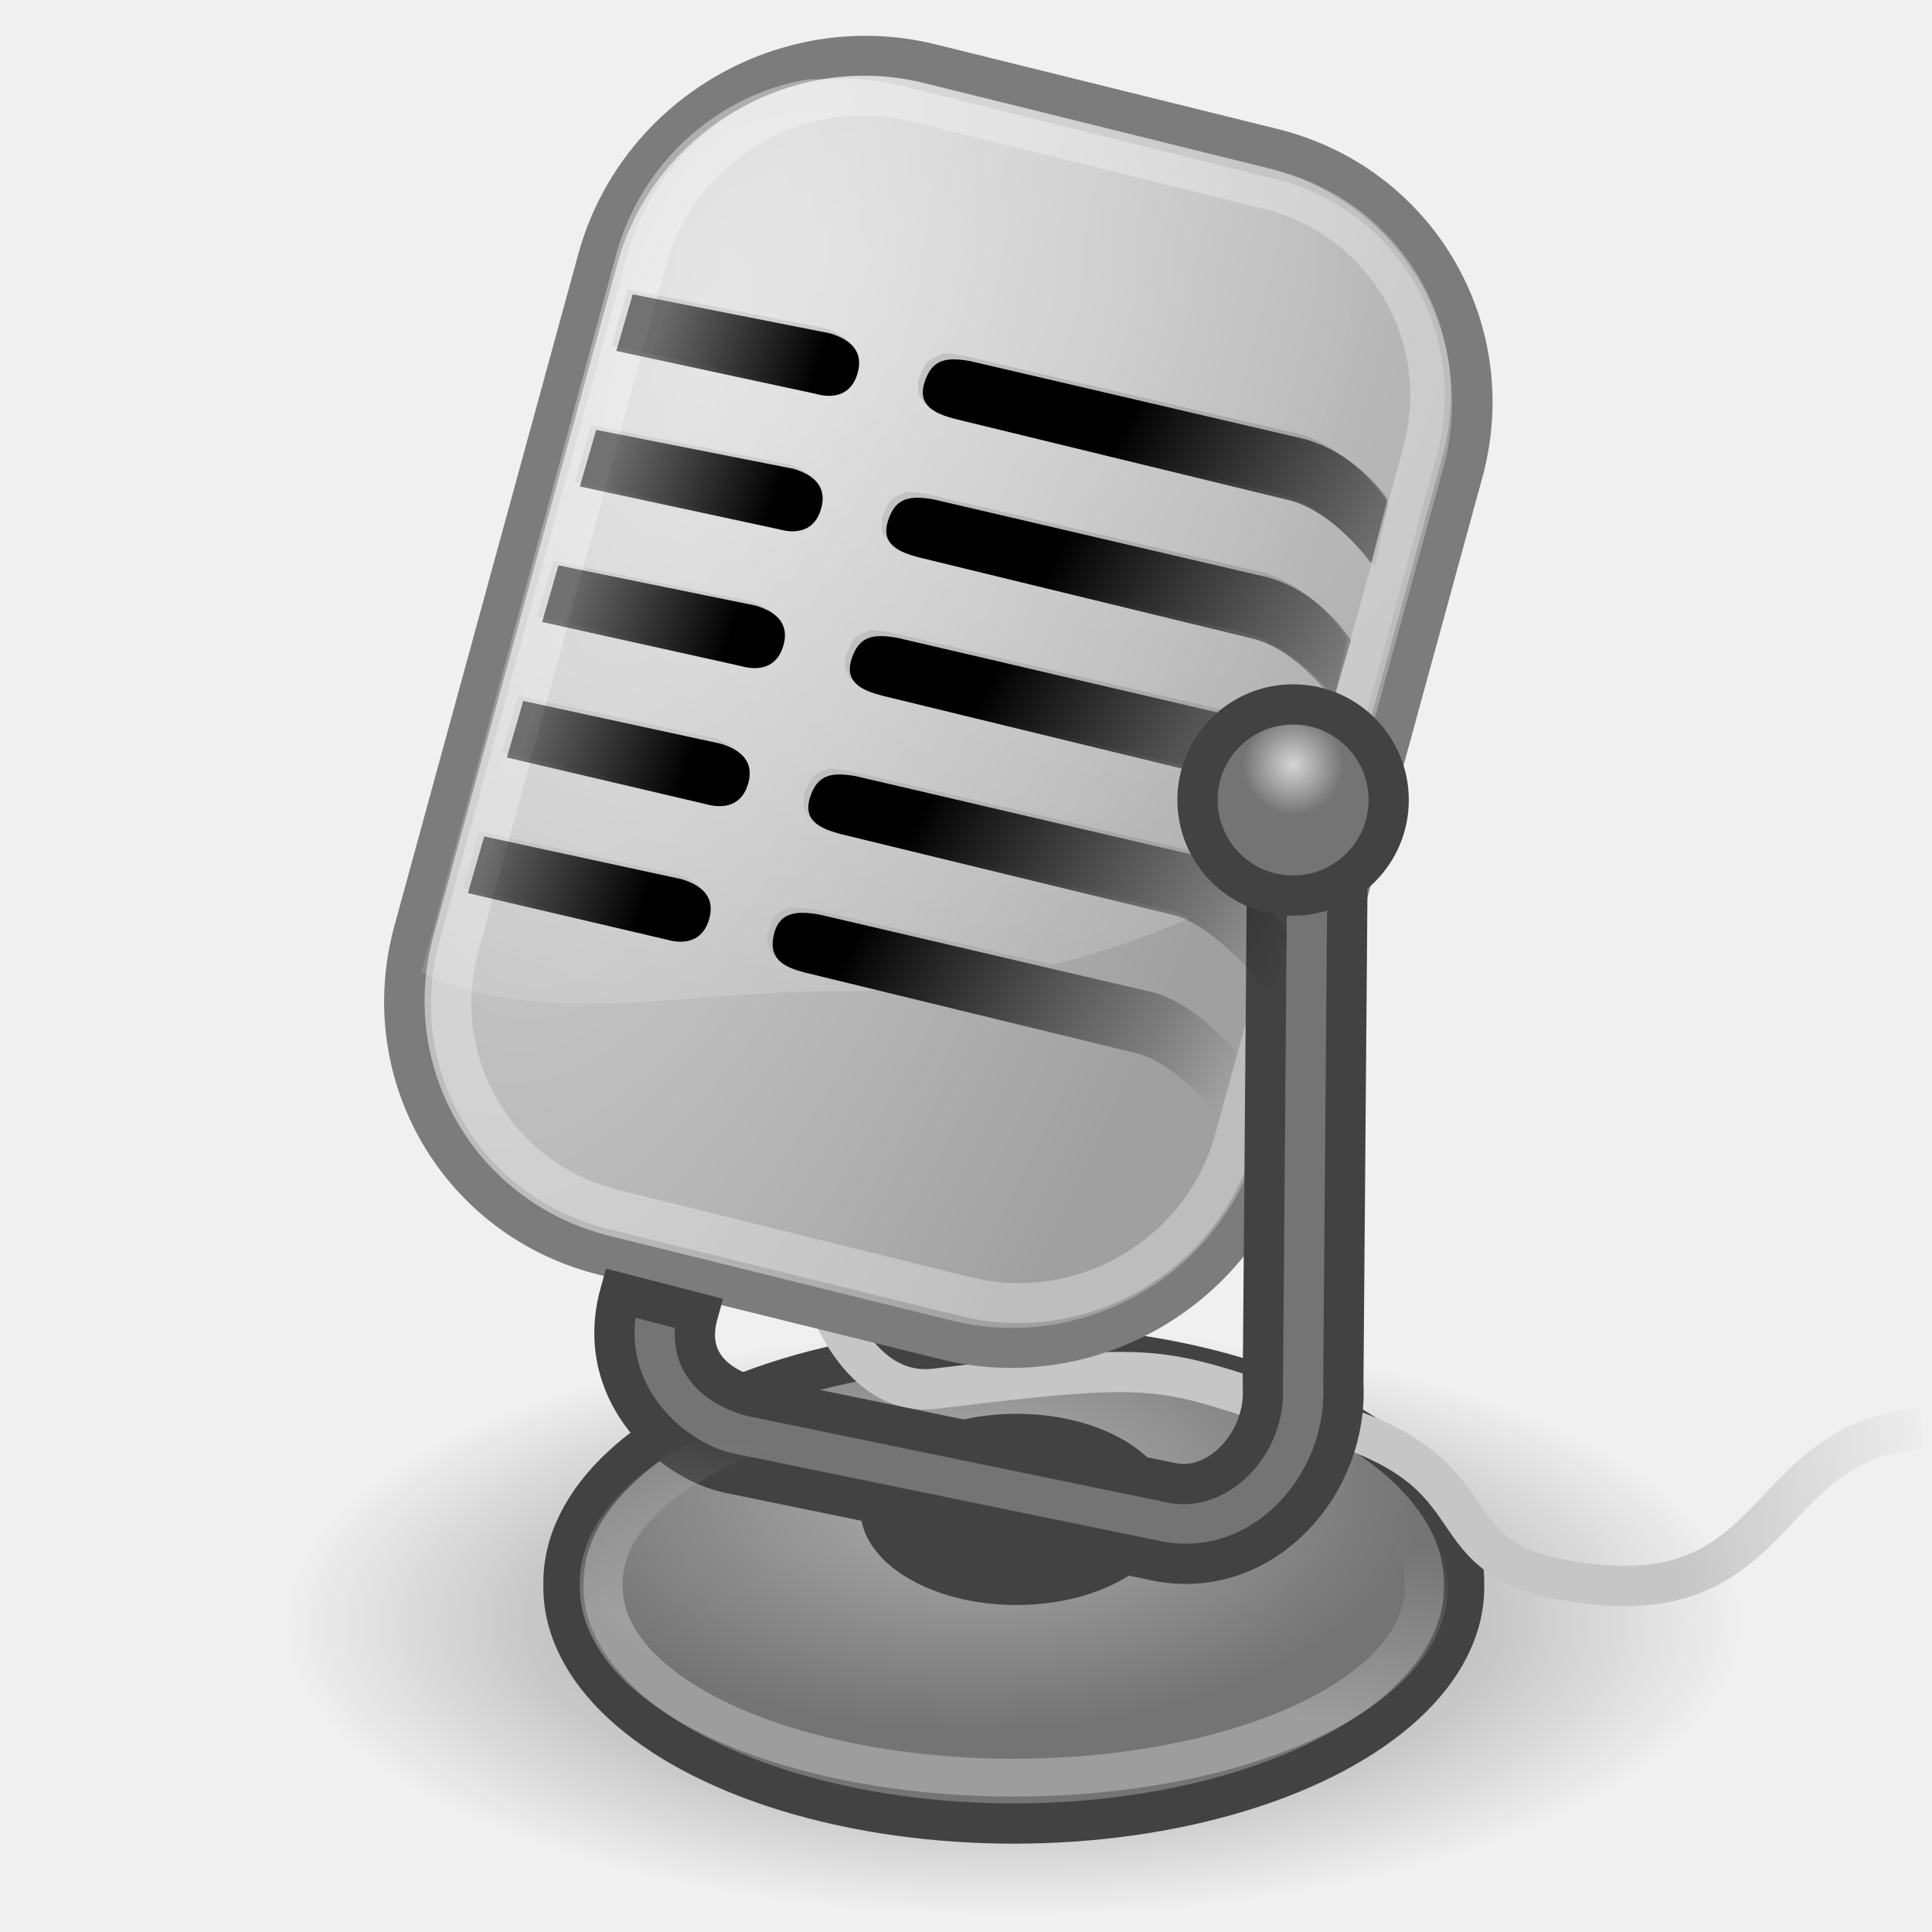
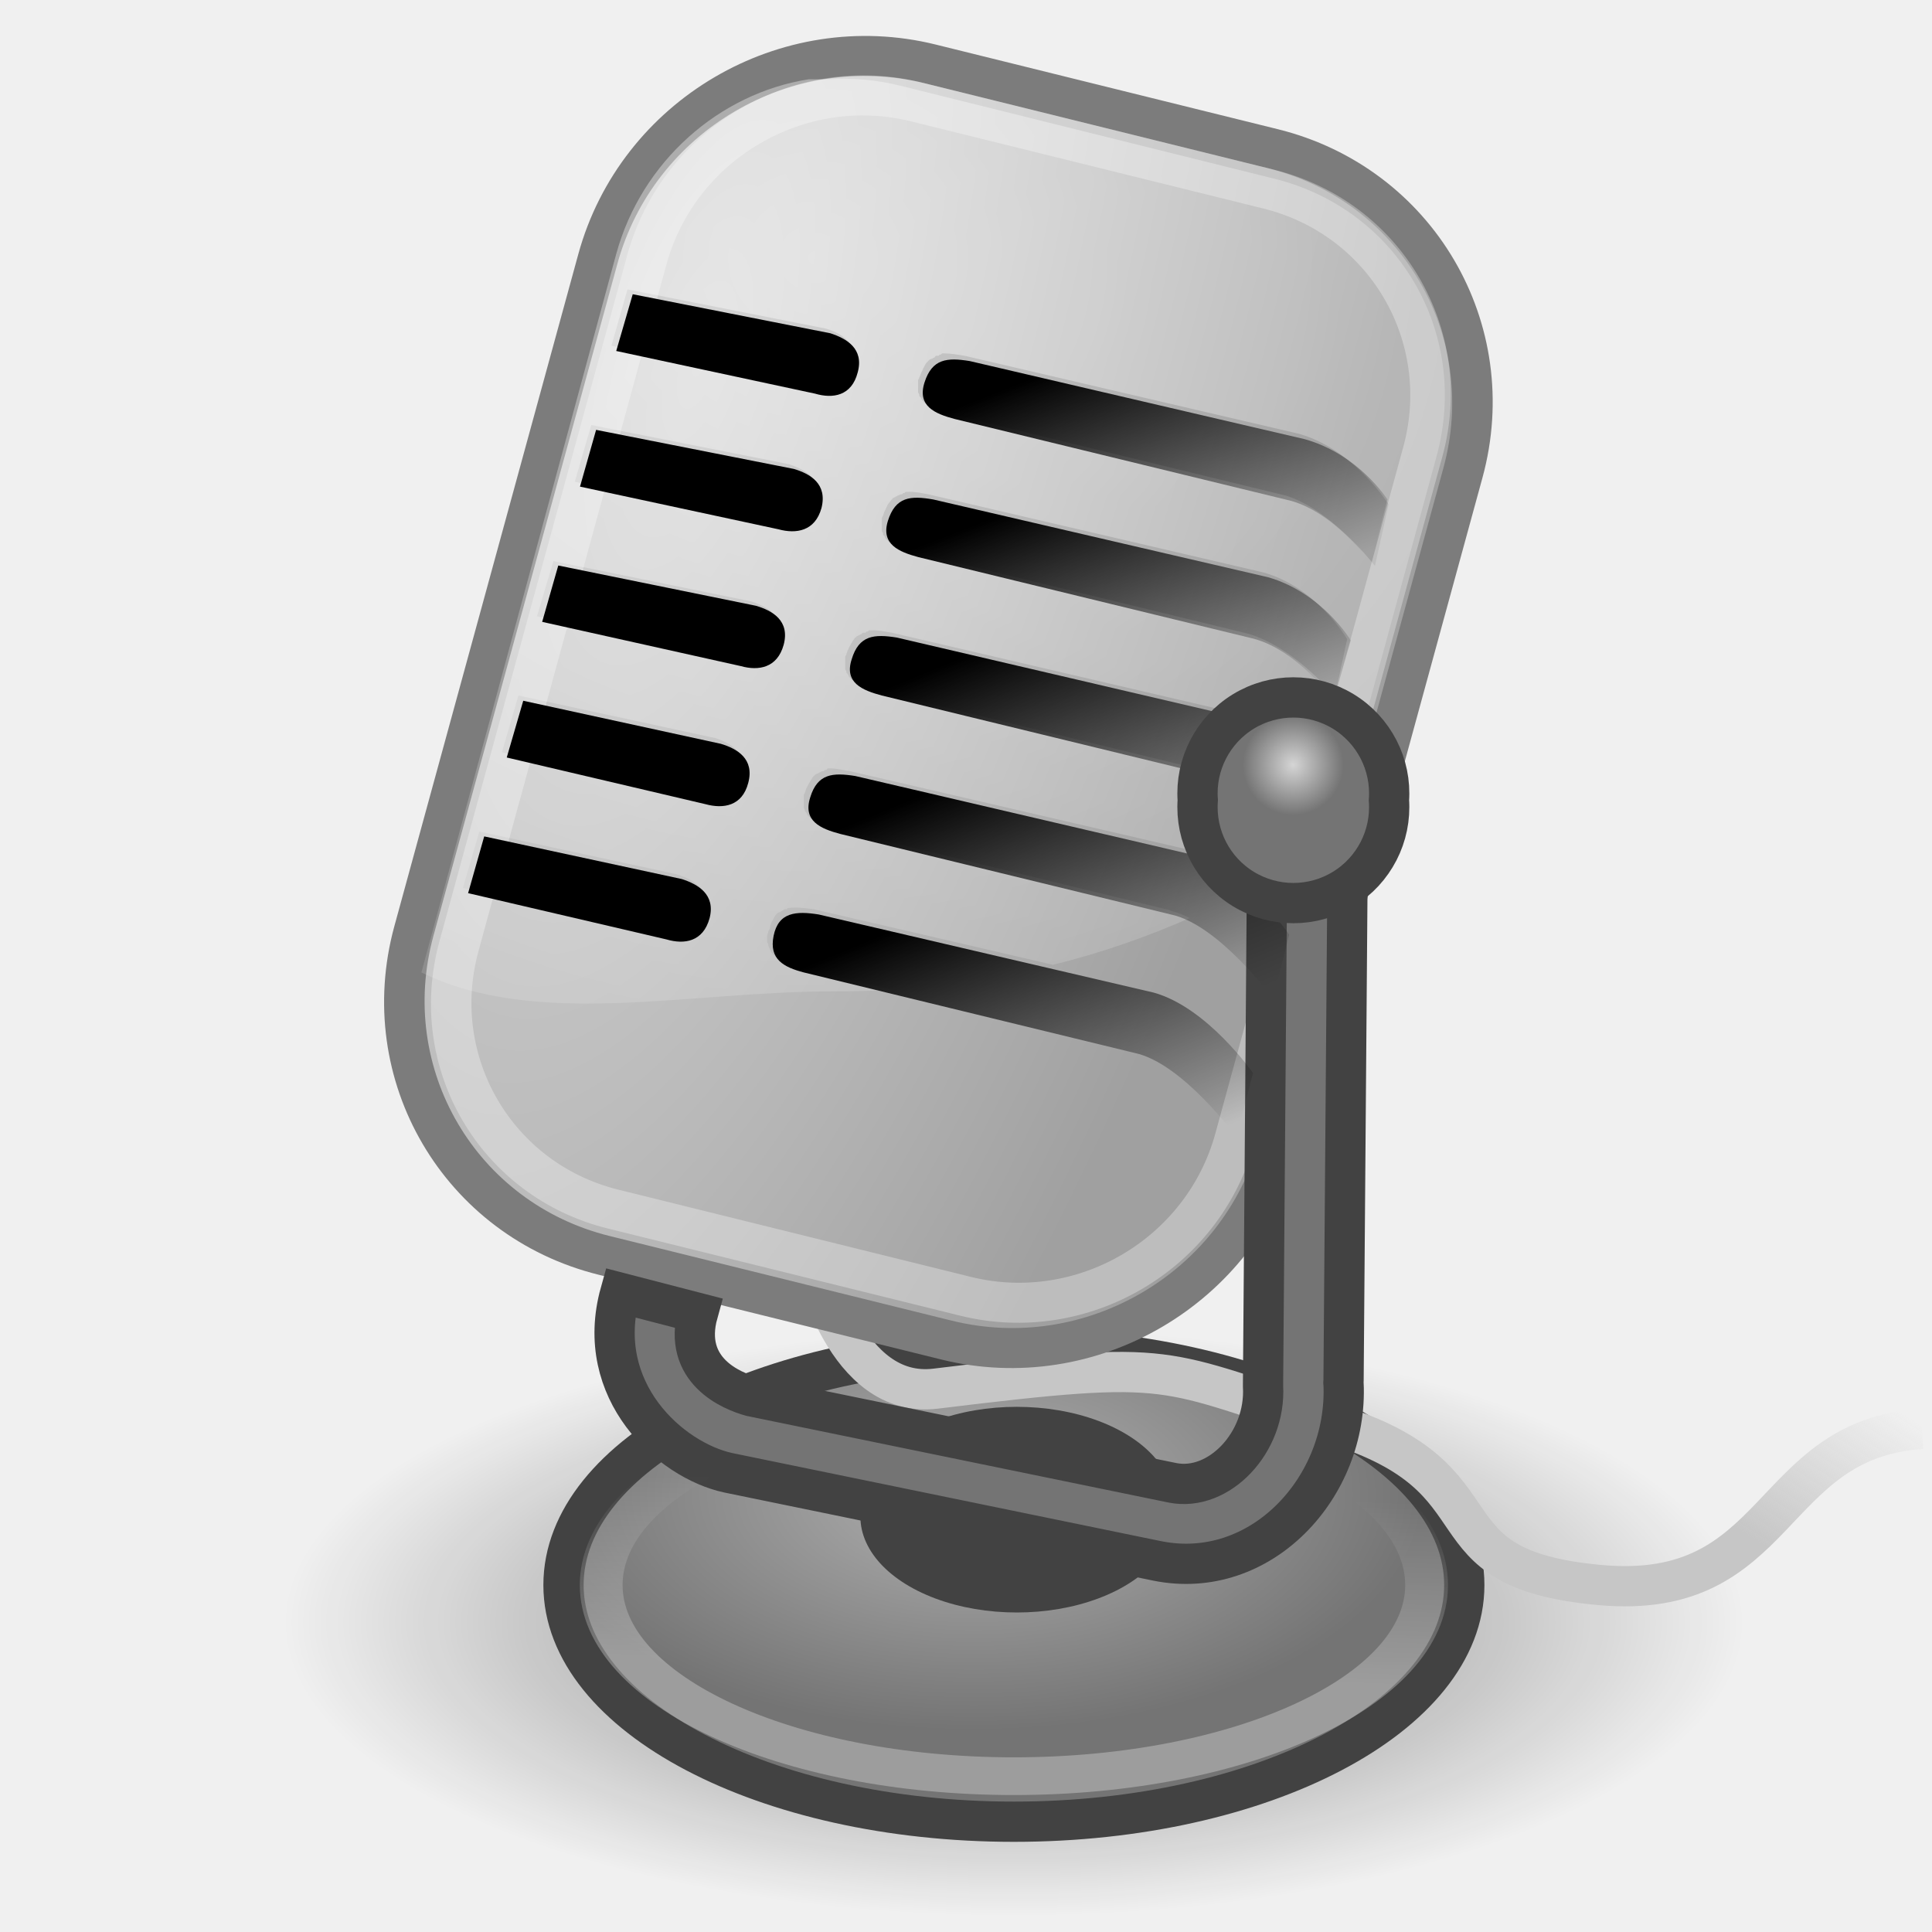
- <svg xmlns="http://www.w3.org/2000/svg" xmlns:xlink="http://www.w3.org/1999/xlink" id="svg11300" viewBox="0 0 48 48">
+ <svg xmlns="http://www.w3.org/2000/svg" xmlns:xlink="http://www.w3.org/1999/xlink" width="48" height="48">
  <defs id="defs3">
    <linearGradient id="linearGradient2371">
-       <stop id="stop2373" style="stop-color:#000000" offset="0" />
-       <stop id="stop2375" style="stop-color:#000000;stop-opacity:.485" offset="1" />
+       <stop id="stop2373" offset="0" stop-color="#000000" />
+       <stop id="stop2375" offset="1" stop-color="#000000" stop-opacity="0.48" />
    </linearGradient>
    <linearGradient id="linearGradient2355">
-       <stop id="stop2357" style="stop-color:#000000" offset="0" />
-       <stop id="stop2359" style="stop-color:#000000;stop-opacity:0" offset="1" />
+       <stop id="stop2357" offset="0" stop-color="#000000" />
+       <stop id="stop2359" offset="1" stop-color="#000000" stop-opacity="0" />
    </linearGradient>
-     <radialGradient id="radialGradient2238" gradientUnits="userSpaceOnUse" cy="42.09" cx="15.438" gradientTransform="matrix(1 0 0 .52514 0 22.022)" r="11.188">
-       <stop id="stop2234" style="stop-color:#b0b0b0" offset="0" />
-       <stop id="stop2236" style="stop-color:#747474" offset="1" />
+     <radialGradient cx="15.44" cy="42.09" gradientTransform="matrix(1 0 0 .52514 0 22.022)" gradientUnits="userSpaceOnUse" id="radialGradient2238" r="11.19">
+       <stop id="stop2234" offset="0" stop-color="#b0b0b0" />
+       <stop id="stop2236" offset="1" stop-color="#747474" />
    </radialGradient>
-     <radialGradient id="radialGradient2248" gradientUnits="userSpaceOnUse" cy="41" cx="25.188" gradientTransform="matrix(1 0 0 .42586 -1.9407e-16 23.54)" r="16.438">
-       <stop id="stop2244" style="stop-color:#000000" offset="0" />
-       <stop id="stop2246" style="stop-color:#000000;stop-opacity:0" offset="1" />
+     <radialGradient cx="25.19" cy="41" gradientTransform="matrix(1 0 0 .42586 -1.9407e-16 23.54)" gradientUnits="userSpaceOnUse" id="radialGradient2248" r="16.44">
+       <stop id="stop2244" offset="0" stop-color="#000000" />
+       <stop id="stop2246" offset="1" stop-color="#000000" stop-opacity="0" />
    </radialGradient>
-     <linearGradient id="linearGradient2258" y2="35.69" gradientUnits="userSpaceOnUse" x2="48.25" y1="36.69" x1="41.25">
-       <stop id="stop2254" style="stop-color:#c6c6c6" offset="0" />
-       <stop id="stop2256" style="stop-color:#c6c6c6;stop-opacity:0" offset="1" />
+     <linearGradient id="linearGradient2258" x1="0.76" x2="1.02" y1="0.66" y2="0.54">
+       <stop id="stop2254" offset="0" stop-color="#c6c6c6" />
+       <stop id="stop2256" offset="1" stop-color="#c6c6c6" stop-opacity="0" />
    </linearGradient>
-     <radialGradient id="radialGradient2343" gradientUnits="userSpaceOnUse" cy="5.712" cx="20.275" gradientTransform="matrix(2.5308 -5.6871e-16 5.1595e-16 2.296 -31.036 -6.6999)" r="12.494">
-       <stop id="stop2339" style="stop-color:#ffffff" offset="0" />
-       <stop id="stop2341" style="stop-color:#ffffff;stop-opacity:0" offset="1" />
+     <radialGradient cx="20.27" cy="5.71" gradientTransform="matrix(2.5308 -5.6871e-16 5.1595e-16 2.296 -31.036 -6.6999)" gradientUnits="userSpaceOnUse" id="radialGradient2343" r="12.49">
+       <stop id="stop2339" offset="0" stop-color="#ffffff" />
+       <stop id="stop2341" offset="1" stop-color="#ffffff" stop-opacity="0" />
    </radialGradient>
-     <radialGradient id="radialGradient2351" gradientUnits="userSpaceOnUse" cy="6.644" cx="19.557" gradientTransform="matrix(1.4919 -.084451 -.058744 3.9867 -9.6468 -20.276)" r="10.989">
-       <stop id="stop2347" style="stop-color:#d5d5d5" offset="0" />
-       <stop id="stop2349" style="stop-color:#a0a0a0" offset="1" />
+     <radialGradient cx="19.56" cy="6.64" gradientTransform="matrix(1.4919 -.084451 -.058744 3.9867 -9.6468 -20.276)" gradientUnits="userSpaceOnUse" id="radialGradient2351" r="10.99">
+       <stop id="stop2347" offset="0" stop-color="#d5d5d5" />
+       <stop id="stop2349" offset="1" stop-color="#a0a0a0" />
    </radialGradient>
-     <linearGradient id="linearGradient2361" y2="20.438" xlink:href="#linearGradient2355" gradientUnits="userSpaceOnUse" x2="33.969" y1="15.804" x1="25.16" />
-     <linearGradient id="linearGradient2377" y2="14.047" xlink:href="#linearGradient2371" gradientUnits="userSpaceOnUse" x2="14.406" y1="15.323" x1="18.329" />
-     <linearGradient id="linearGradient2405" y2="43.42" gradientUnits="userSpaceOnUse" x2="17.402" y1="49.111" x1="16.438">
-       <stop id="stop2401" style="stop-color:#ffffff" offset="0" />
-       <stop id="stop2403" style="stop-color:#ffffff;stop-opacity:0" offset="1" />
+     <linearGradient id="linearGradient2361" x1="0.34" x2="1.08" xlink:href="#linearGradient2355" y1="0" y2="0.83" />
+     <linearGradient id="linearGradient2377" x1="1.11" x2="0.46" xlink:href="#linearGradient2371" y1="-2.09" y2="-2.57" />
+     <linearGradient id="linearGradient2405" x1="0.5" x2="0.54" y1="0.73" y2="0.25">
+       <stop id="stop2401" offset="0" stop-color="#ffffff" />
+       <stop id="stop2403" offset="1" stop-color="#ffffff" stop-opacity="0" />
    </linearGradient>
-     <radialGradient id="radialGradient2413" gradientUnits="userSpaceOnUse" cy="20.538" cx="33.5" gradientTransform="matrix(.43533 1.1408e-15 -1.1408e-15 .43533 18.917 12.493)" r="2.27">
-       <stop id="stop2409" style="stop-color:#d5d5d5" offset="0" />
-       <stop id="stop2411" style="stop-color:#747474" offset="1" />
+     <radialGradient cx="33.5" cy="20.54" gradientTransform="matrix(.43533 1.1408e-15 -1.1408e-15 .43533 18.917 12.493)" gradientUnits="userSpaceOnUse" id="radialGradient2413" r="2.27">
+       <stop id="stop2409" offset="0" stop-color="#d5d5d5" />
+       <stop id="stop2411" offset="1" stop-color="#747474" />
    </radialGradient>
  </defs>
-   <g id="layer1">
-     <path id="path2240" style="opacity:.494;fill-rule:evenodd;color:#000000;fill:url(#radialGradient2248)" d="m41.625 41a16.438 7 0 1 1 -32.875 0 16.438 7 0 1 1 32.875 0z" transform="matrix(1.1065 0 0 1.0446 -2.6816 -2.5179)" />
-     <path id="path2222" style="fill-rule:evenodd;color:#000000;stroke:#424242;fill:url(#radialGradient2238)" d="m27.625 46.375a11.188 5.875 0 1 1 -22.375 0 11.188 5.875 0 1 1 22.375 0z" transform="translate(8.75 -7)" />
-     <path id="path2260" style="fill-rule:evenodd;color:#000000;fill:#424242" d="m35.375 22.125a1.875 1.875 0 1 1 -3.75 0 1.875 1.875 0 1 1 3.75 0z" transform="matrix(2.0667 0 0 1.2667 -43.983 9.475)" />
-     <path id="path2250" style="color:#000000;stroke:url(#linearGradient2258);fill:none" d="m20.25 31.375s0.736 3.402 3 3.125c6.125-0.75 5.471-0.49 9.875 0.875 4.437 1.375 2.094 3.594 6.625 4s4.125-3.625 8-3.875" />
-     <rect id="rect1343" style="fill-rule:evenodd;color:#000000;stroke:#7c7c7c;stroke-width:1;fill:url(#radialGradient2351)" transform="matrix(.97073 .24016 -.26401 .96452 0 0)" rx="6.694" ry="6.694" height="30.692" width="22.137" y="-4.014" x="16.029" />
-     <rect id="rect2353" ry="5.42" style="opacity:.307;color:#000000;stroke:#ffffff;stroke-width:1;fill:none" rx="5.42" transform="matrix(.97073 .24016 -.26401 .96452 0 0)" height="28.524" width="19.862" y="-3.006" x="17.21" />
-     <path id="rect2302" style="opacity:.443;fill-rule:evenodd;color:#000000;fill:url(#radialGradient2343)" d="m20.094 1.969c-2.221 0.352-4.151 2.039-4.782 4.344l-4.843 17.844c2.857 1.404 6.637 0.469 10.219 0.469 0.49 0 0.988-0.002 1.468-0.031-0.935-0.228-2.312-0.563-2.312-0.563-0.22-0.059-0.421-0.135-0.563-0.25-0.004-0.004-0.026-0.027-0.031-0.031-0.013-0.013-0.047-0.046-0.062-0.062l-0.032-0.032-0.031-0.062c-0.01-0.025-0.025-0.072-0.031-0.094v-0.031c-0.006-0.011-0.026-0.052-0.032-0.063 0.001-0.006 0.001-0.027 0-0.031 0.001-0.018 0-0.051 0-0.063v-0.031c0-0.003 0.001-0.028 0-0.031 0.009-0.036 0.025-0.093 0.032-0.125 0.005-0.01 0.025-0.051 0.031-0.063v-0.031c0.008-0.024 0.022-0.071 0.031-0.093 0.008-0.017 0.026-0.053 0.032-0.063 0.024-0.045 0.063-0.118 0.093-0.156l0.031-0.031c0.012-0.006 0.053-0.027 0.063-0.032 0.029-0.017 0.089-0.047 0.125-0.062 0.011 0 0.052-0.001 0.062 0v-0.032h0.032c0.175-0.032 0.396-0.006 0.625 0.032l5.937 1.375c1.191-0.291 2.327-0.69 3.406-1.157-0.152-0.086-0.317-0.14-0.468-0.187-0.038-0.011-0.088-0.023-0.125-0.031l-8.219-2c-0.22-0.06-0.444-0.135-0.594-0.25-0.005-0.004-0.026-0.027-0.031-0.032-0.005-0.004-0.027-0.026-0.031-0.031-0.004-0.004-0.028-0.026-0.032-0.031-0.005-0.011-0.026-0.052-0.031-0.062-0.005-0.006-0.025-0.026-0.031-0.032v-0.031c-0.006-0.011-0.026-0.051-0.031-0.063v-0.031-0.062c-0.001-0.022-0.002-0.071 0-0.094v-0.031c-0.001-0.013-0.001-0.052 0-0.063v-0.031c0.005-0.011 0.026-0.052 0.031-0.062 0.009-0.028 0.022-0.069 0.031-0.094 0.006-0.011 0.026-0.052 0.031-0.063 0.018-0.036 0.045-0.093 0.063-0.125 0.014-0.021 0.045-0.07 0.063-0.094l0.031-0.031 0.031-0.031c0.011-0.006 0.052-0.026 0.062-0.031 0.016-0.009 0.05-0.025 0.063-0.031 0.009-0.004 0.046-0.024 0.063-0.032h0.031c0.004-0.004 0.024-0.025 0.031-0.031h0.031c0.007-0.007 0.03-0.029 0.031-0.031h0.032 0.031c0.144-0.006 0.322 0.033 0.5 0.062l8.313 1.938c0.619 0.173 1.187 0.609 1.624 1.031 0.514-0.273 0.992-0.595 1.469-0.906-0.145-0.195-1.33-1.7-2.406-2.031-0.037-0.011-0.088-0.024-0.125-0.032l-8.219-2c-0.22-0.059-0.444-0.135-0.593-0.25-0.006-0.004-0.027-0.027-0.032-0.031l-0.031-0.031c-0.004-0.005-0.027-0.027-0.031-0.032-0.006-0.01-0.027-0.051-0.032-0.062-0.005-0.006-0.025-0.026-0.031-0.031 0.001-0.003 0-0.029 0-0.031-0.005-0.011-0.025-0.052-0.031-0.063v-0.031-0.063c-0.001-0.021-0.002-0.07 0-0.093v-0.032c-0.001-0.013-0.001-0.051 0-0.062v-0.032c0.006-0.011 0.026-0.052 0.031-0.062 0.009-0.028 0.022-0.068 0.031-0.094 0.006-0.01 0.026-0.052 0.032-0.062 0.017-0.037 0.044-0.094 0.062-0.125 0.015-0.021 0.045-0.071 0.063-0.094 0.004-0.005 0.026-0.027 0.031-0.031 0.006-0.007 0.027-0.027 0.031-0.032 0.012-0.005 0.052-0.026 0.063-0.031l0.062-0.031c0.006-0.006 0.026-0.026 0.032-0.031 0.01 0 0.051-0.001 0.062 0l0.031-0.031c0.003 0 0.028-0.001 0.031 0l0.032-0.032h0.031 0.031c0.144-0.006 0.322 0.033 0.5 0.063l8.313 1.937c1.343 0.375 2.469 2 2.469 2l-0.407 1.563c0.184-0.12 0.384-0.219 0.563-0.344l2.594-9.531c0.841-3.074-0.961-6.147-4.032-6.907l-9.281-2.312c-0.6-0.148-1.193-0.197-1.781-0.156-0.004 0-0.025 0-0.032 0-0.012-0-0.05 0.001-0.062 0-0.006-0-0.025 0-0.031 0-0.003-0-0.025 0-0.031 0-0.031 0.001-0.096-0.001-0.126 0-0.009 0-0.046 0-0.062 0-0.004-0-0.027-0-0.031 0-0.011-0-0.052 0-0.063 0-0.01-0-0.052 0-0.062 0zm-4.5 5.219l4.906 0.969c0.19 0.059 0.391 0.145 0.531 0.281 0.005 0.005 0.027 0.026 0.031 0.031 0.005 0.005 0.028 0.026 0.032 0.031 0.005 0.011 0.026 0.052 0.031 0.062 0.006 0.005 0.026 0.026 0.031 0.031 0.01 0.025 0.024 0.071 0.032 0.094 0.008 0.029 0.024 0.09 0.031 0.125v0.031c-0.001 0.018 0 0.051 0 0.062 0 0.028 0.002 0.095 0 0.125v0.031c-0.006 0.011-0.026 0.052-0.031 0.062-0.008 0.028-0.023 0.069-0.032 0.094 0.001 0.003 0 0.028 0 0.031-0.005 0.011-0.026 0.052-0.031 0.062-0.007 0.015-0.024 0.049-0.031 0.062-0.006 0.005-0.026 0.026-0.032 0.031-0.005 0.011-0.025 0.052-0.031 0.063-0.004 0.005-0.026 0.026-0.031 0.031-0.005 0.005-0.026 0.026-0.031 0.031-0.005 0.005-0.026 0.027-0.031 0.031-0.011 0.005-0.052 0.026-0.063 0.031-0.006 0.006-0.026 0.026-0.031 0.031-0.021 0.009-0.072 0.024-0.094 0.031-0.024 0.009-0.069 0.025-0.094 0.031-0.165 0.035-0.353 0.019-0.531-0.031l-4.937-1.062 0.406-1.406zm7.812 1.594c0.004 0 0.029 0 0.032 0 0.006 0 0.028 0 0.031 0 0.144-0.006 0.322 0.033 0.5 0.063l8.312 1.937c1.344 0.375 2.219 1.75 2.219 1.75l-0.344 1.531c-0.145-0.194-1.143-1.418-2.218-1.75-0.038-0.01-0.088-0.023-0.126-0.031l-8.218-2c-0.22-0.059-0.444-0.135-0.594-0.25-0.005-0.004-0.026-0.027-0.031-0.031-0.005-0.004-0.027-0.027-0.031-0.031-0.005-0.005-0.028-0.027-0.032-0.031-0.005-0.011-0.026-0.052-0.031-0.062-0.006-0.005-0.026-0.026-0.031-0.031v-0.031c-0.006-0.011-0.026-0.051-0.032-0.062 0.001-0.003 0-0.029 0-0.031v-0.063c0-0.021-0.001-0.071 0-0.094 0.001-0.004 0.001-0.027 0-0.031v-0.062c0-0.004 0.001-0.029 0-0.031 0.006-0.011 0.026-0.052 0.032-0.062 0.009-0.028 0.021-0.068 0.031-0.094 0.005-0.011 0.026-0.052 0.031-0.062 0.017-0.036 0.045-0.094 0.063-0.125 0.014-0.021 0.045-0.07 0.062-0.094 0.005-0.005 0.027-0.027 0.031-0.031 0.007-0.006 0.027-0.027 0.032-0.031 0.011-0.005 0.052-0.026 0.062-0.031 0.016-0.008 0.05-0.025 0.063-0.031 0.005-0.006 0.025-0.026 0.031-0.031 0.011 0 0.051-0 0.062 0 0.005-0.004 0.025-0.025 0.032-0.031 0.003 0 0.028-0 0.031 0 0.007-0.007 0.03-0.029 0.031-0.031zm-8.718 1.781l4.906 0.969c0.19 0.059 0.391 0.145 0.531 0.281 0.005 0.005 0.027 0.027 0.031 0.032 0.005 0.005 0.027 0.026 0.032 0.031 0.005 0.011 0.026 0.052 0.031 0.063l0.031 0.031v0.031c0.006 0.011 0.026 0.051 0.031 0.062 0.007 0.023 0.025 0.067 0.031 0.094 0.001 0.004 0 0.027 0 0.032v0.062c0 0.024 0.003 0.069 0 0.094-0.005 0.042-0.019 0.11-0.031 0.156v0.031c-0.012 0.03-0.048 0.097-0.062 0.125-0.007 0.015-0.024 0.049-0.031 0.063-0.006 0.011-0.026 0.051-0.032 0.062-0.005 0.006-0.025 0.026-0.031 0.031-0.035 0.046-0.083 0.093-0.125 0.126-0.006 0.005-0.026 0.025-0.031 0.031-0.016 0.008-0.05 0.025-0.063 0.031-0.009 0.004-0.046 0.023-0.062 0.031h-0.032c-0.01 0.006-0.051 0.026-0.062 0.031-0.165 0.036-0.354 0.02-0.531-0.031l-4.938-1.062 0.407-1.407zm7.812 1.657h0.031 0.031c0.145-0.006 0.323 0.033 0.5 0.062l8.313 1.938c1.344 0.375 2.094 1.656 2.094 1.656l-0.313 1.437c-0.145-0.194-1.049-1.23-2.125-1.562-0.037-0.011-0.088-0.023-0.125-0.031l-8.218-2c-0.22-0.06-0.445-0.135-0.594-0.25-0.005-0.004-0.027-0.027-0.032-0.031-0.004-0.005-0.026-0.027-0.031-0.032-0.004-0.004-0.027-0.026-0.031-0.031-0.005-0.011-0.026-0.052-0.031-0.063-0.006-0.005-0.026-0.025-0.031-0.031 0-0.003-0.001-0.028 0-0.031-0.006-0.011-0.026-0.051-0.032-0.062v-0.032-0.062c0-0.022-0.001-0.071 0-0.094v-0.031c0-0.013-0.001-0.052 0-0.063v-0.031c0.006-0.011 0.026-0.052 0.032-0.063 0.008-0.027 0.021-0.068 0.031-0.093 0.005-0.011 0.025-0.052 0.031-0.063 0.017-0.036 0.044-0.093 0.062-0.125 0.015-0.021 0.045-0.07 0.063-0.093 0.005-0.005 0.027-0.027 0.031-0.032 0.007-0.006 0.027-0.027 0.032-0.031 0.011-0.006 0.052-0.026 0.062-0.031 0.016-0.009 0.05-0.025 0.062-0.032 0.009-0.003 0.046-0.023 0.063-0.031h0.031c0.005-0.004 0.025-0.025 0.032-0.031h0.031c0.007-0.007 0.03-0.029 0.031-0.031zm-8.75 1.719l4.906 1c0.139 0.042 0.285 0.109 0.406 0.187 0.012 0.005 0.052 0.026 0.063 0.031 0.006 0.006 0.026 0.026 0.031 0.032 0.006 0.004 0.026 0.026 0.032 0.031l0.062 0.062 0.031 0.031v0.032c0.006 0.011 0.026 0.052 0.031 0.062l0.032 0.032c0.011 0.031 0.025 0.089 0.031 0.124v0.063c0.001 0.023 0.002 0.069 0 0.094v0.031c-0.008 0.037-0.024 0.095-0.031 0.125v0.031c-0.014 0.032-0.049 0.096-0.063 0.125-0.008 0.017-0.026 0.052-0.031 0.063l-0.031 0.062c-0.005 0.011-0.026 0.052-0.031 0.063-0.026 0.029-0.068 0.07-0.094 0.093l-0.032 0.032-0.031 0.031c-0.016 0.008-0.049 0.025-0.062 0.031-0.009 0.004-0.046 0.023-0.063 0.032-0.003-0.001-0.028 0-0.031 0-0.179 0.053-0.396 0.056-0.594 0l-4.937-1.126 0.406-1.374zm-0.875 3.343l4.906 1.063c0.222 0.068 0.455 0.196 0.594 0.375 0.006 0.005 0.026 0.025 0.031 0.031 0.008 0.016 0.025 0.049 0.032 0.062 0.009 0.025 0.024 0.071 0.031 0.094 0.006 0.011 0.025 0.052 0.031 0.063v0.062 0.031 0.063 0.031 0.032c-0.004 0.011-0.026 0.049-0.031 0.062-0.002 0.004 0.001 0.028 0 0.031v0.031c-0.009 0.033-0.021 0.092-0.031 0.126-0.032 0.079-0.081 0.162-0.126 0.218-0.004 0.006-0.026 0.026-0.031 0.032l-0.031 0.031c-0.005 0.004-0.026 0.027-0.031 0.031l-0.031 0.031c-0.011 0.006-0.052 0.027-0.063 0.031-0.005 0.006-0.026 0.026-0.031 0.032-0.025 0.009-0.073 0.024-0.094 0.031h-0.062c-0.166 0.035-0.354 0.02-0.532-0.031l-4.937-1.156 0.406-1.407zm-0.969 3.375l4.906 1.063c0.191 0.058 0.392 0.145 0.532 0.281 0.004 0.005 0.027 0.026 0.031 0.031s0.027 0.027 0.031 0.031c0.006 0.011 0.027 0.052 0.032 0.063 0.005 0.005 0.025 0.026 0.031 0.031 0.01 0.025 0.023 0.072 0.031 0.094 0.009 0.029 0.025 0.09 0.031 0.125 0.001 0.006 0 0.023 0 0.031v0.063c0.001 0.028 0.002 0.095 0 0.125-0.001 0.003 0.002 0.027 0 0.031-0.004 0.012-0.027 0.051-0.031 0.063-0.007 0.027-0.023 0.068-0.031 0.093-0.008 0.022-0.022 0.07-0.031 0.094-0.008 0.014-0.024 0.049-0.032 0.063l-0.031 0.031c-0.005 0.011-0.026 0.051-0.031 0.062-0.005 0.006-0.027 0.026-0.032 0.031-0.004 0.006-0.026 0.027-0.031 0.032-0.005 0.004-0.026 0.027-0.031 0.031-0.011 0.005-0.052 0.026-0.062 0.031l-0.032 0.032c-0.021 0.008-0.072 0.024-0.094 0.031-0.024 0.008-0.068 0.025-0.093 0.031-0.165 0.035-0.354 0.02-0.531-0.031l-4.938-1.157 0.406-1.406z" />
-     <path id="path2284" style="color:#000000;fill-rule:evenodd;fill:url(#linearGradient2361)" d="m22.281 15.844l8.313 1.937c1.344 0.375 2.468 2 2.468 2l-0.406 1.594s-1.344-1.844-2.531-2.094l-8.219-2c-0.485-0.131-0.935-0.321-0.75-0.906 0.188-0.594 0.563-0.625 1.125-0.531z" />
-     <path id="path1345" style="fill-rule:evenodd;color:#000000;stroke:#424242;fill:#747474" d="m31.5 19l-0.125 15.375v0.031 0.032c0.088 1.403-1.096 2.637-2.25 2.406l-10.469-2.156c-0.468-0.126-1.718-0.626-1.312-2.063l-1.938-0.5c-0.679 2.437 1.25 4.156 2.688 4.469l10.656 2.187c2.575 0.515 4.748-1.834 4.625-4.406-0.001-0.021 0.001-0.041 0-0.063l0.125-15.312h-2z" />
-     <path id="path2286" style="color:#000000;fill-rule:evenodd;fill:url(#linearGradient2361)" d="m21.25 19.281l8.312 1.938c1.344 0.375 2.469 2 2.469 2l-0.406 1.593s-1.344-1.843-2.531-2.093l-8.219-2c-0.485-0.132-0.935-0.321-0.75-0.907 0.187-0.593 0.563-0.624 1.125-0.531z" />
-     <path id="path2280" style="fill-rule:evenodd;color:#000000;fill:url(#linearGradient2361)" d="m24.094 8.969l8.312 1.937c1.344 0.375 2.063 1.5 2.063 1.5l-0.407 1.594s-0.937-1.344-2.124-1.594l-8.219-2c-0.485-0.131-0.935-0.321-0.75-0.906 0.187-0.594 0.562-0.625 1.125-0.531z" />
-     <path id="path2282" style="color:#000000;fill-rule:evenodd;fill:url(#linearGradient2361)" d="m23.188 12.406l8.312 1.938c1.344 0.375 2.062 1.562 2.062 1.562l-0.437 1.5s-0.906-1.312-2.094-1.562l-8.219-2c-0.485-0.132-0.934-0.321-0.75-0.906 0.188-0.594 0.563-0.626 1.126-0.532z" />
-     <path id="path2220" style="fill-rule:evenodd;color:#000000;stroke:#424242;stroke-width:.789;fill:url(#radialGradient2413)" d="m35.375 22.125a1.875 1.875 0 1 1 -3.75 0 1.875 1.875 0 1 1 3.75 0z" transform="matrix(1.2667 0 0 1.2667 -10.308 -8.15)" />
-     <path id="path2288" style="color:#000000;fill-rule:evenodd;fill:url(#linearGradient2361)" d="m20.344 22.719l8.312 1.937c1.344 0.375 2.469 2 2.469 2l-0.406 1.594s-1.344-1.844-2.531-2.094l-8.219-2c-0.485-0.131-0.873-0.321-0.75-0.906 0.124-0.592 0.562-0.625 1.125-0.531z" />
-     <path id="path2292" style="fill-rule:evenodd;color:#000000;fill:url(#linearGradient2377)" d="m16.562 23.344l-4.937-1.156 0.406-1.407 4.907 1.063c0.406 0.125 0.843 0.375 0.687 0.968-0.154 0.587-0.625 0.657-1.063 0.532z" />
-     <path id="path2294" style="color:#000000;fill-rule:evenodd;fill:url(#linearGradient2377)" d="m17.531 19.977l-4.937-1.157 0.406-1.406 4.906 1.063c0.406 0.125 0.844 0.375 0.688 0.968-0.155 0.587-0.625 0.657-1.063 0.532z" />
-     <path id="path2296" style="color:#000000;fill-rule:evenodd;fill:url(#linearGradient2377)" d="m18.406 16.547l-4.937-1.094 0.406-1.406 4.906 1c0.407 0.125 0.844 0.375 0.688 0.969-0.155 0.586-0.625 0.656-1.063 0.531z" />
-     <path id="path2298" style="color:#000000;fill-rule:evenodd;fill:url(#linearGradient2377)" d="m19.344 13.148l-4.938-1.062 0.406-1.406 4.907 0.968c0.406 0.125 0.843 0.375 0.687 0.969-0.154 0.587-0.625 0.656-1.062 0.531z" />
-     <path id="path2300" style="color:#000000;fill-rule:evenodd;fill:url(#linearGradient2377)" d="m20.25 9.781l-4.938-1.062 0.407-1.406 4.906 0.969c0.406 0.125 0.844 0.375 0.687 0.969-0.154 0.587-0.624 0.656-1.062 0.531z" />
-     <path id="path2389" style="opacity:.295;color:#000000;stroke:url(#linearGradient2405);stroke-width:1.162;fill:none" d="m27.625 46.375a11.188 5.875 0 1 1 -22.375 0 11.188 5.875 0 1 1 22.375 0z" transform="matrix(.9163 0 0 .80773 10.126 1.9167)" />
+   <g class="layer">
+     <g id="layer1">
+       <path d="m41.63,41a16.44,7 0 1 1 -32.88,0a16.44,7 0 1 1 32.88,0z" fill="url(#radialGradient2248)" fill-rule="evenodd" id="path2240" opacity="0.49" transform="matrix(1.1065 0 0 1.0446 -2.6816 -2.5179)" />
+       <path d="m27.63,46.38a11.19,5.88 0 1 1 -22.38,0a11.19,5.88 0 1 1 22.38,0z" fill="url(#radialGradient2238)" fill-rule="evenodd" id="path2222" stroke="#424242" transform="translate(8.75 -7)" />
+       <path d="m35.38,22.13a1.88,1.88 0 1 1 -3.75,0a1.88,1.88 0 1 1 3.75,0z" fill="#424242" fill-rule="evenodd" id="path2260" transform="matrix(2.0667 0 0 1.2667 -43.983 9.475)" />
+       <path d="m20.25,31.38s0.74,3.4 3,3.12c6.13,-0.75 5.47,-0.49 9.88,0.88c4.43,1.37 2.09,3.59 6.62,4s4.13,-3.63 8,-3.88" fill="none" id="path2250" stroke="url(#linearGradient2258)" />
+       <rect fill="url(#radialGradient2351)" fill-rule="evenodd" height="30.69" id="rect1343" rx="6.69" ry="6.69" stroke="#7c7c7c" transform="matrix(.97073 .24016 -.26401 .96452 0 0)" width="22.14" x="16.03" y="-4.01" />
+       <rect fill="none" height="28.52" id="rect2353" opacity="0.31" rx="5.42" ry="5.42" stroke="#ffffff" transform="matrix(.97073 .24016 -.26401 .96452 0 0)" width="19.86" x="17.21" y="-3.01" />
+       <path d="m20.09,1.97c-2.22,0.35 -4.15,2.04 -4.78,4.34l-4.84,17.85c2.86,1.4 6.64,0.47 10.22,0.47c0.49,0 0.99,-0.01 1.47,-0.04c-0.94,-0.22 -2.32,-0.56 -2.32,-0.56c-0.22,-0.06 -0.42,-0.13 -0.56,-0.25c0,0 -0.02,-0.03 -0.03,-0.03c-0.01,-0.01 -0.05,-0.05 -0.06,-0.06l-0.03,-0.03l-0.03,-0.07c-0.01,-0.02 -0.03,-0.07 -0.04,-0.09l0,-0.03c0,-0.01 -0.02,-0.05 -0.03,-0.06c0,-0.01 0,-0.03 0,-0.03c0,-0.02 0,-0.06 0,-0.07l0,-0.03c0,0 0,-0.03 0,-0.03c0.01,-0.04 0.03,-0.09 0.03,-0.12c0.01,-0.01 0.03,-0.06 0.04,-0.07l0,-0.03c0,-0.02 0.02,-0.07 0.03,-0.09c0,-0.02 0.02,-0.05 0.03,-0.06c0.02,-0.05 0.06,-0.12 0.09,-0.16l0.03,-0.03c0.01,-0.01 0.06,-0.03 0.07,-0.03c0.02,-0.02 0.08,-0.05 0.12,-0.07c0.01,0 0.05,0 0.06,0l0,-0.03l0.03,0c0.18,-0.03 0.4,0 0.63,0.03l5.94,1.38c1.19,-0.29 2.32,-0.69 3.4,-1.16c-0.15,-0.08 -0.31,-0.14 -0.47,-0.18c-0.03,-0.02 -0.08,-0.03 -0.12,-0.04l-8.22,-2c-0.22,-0.06 -0.44,-0.13 -0.59,-0.25c-0.01,0 -0.03,-0.02 -0.03,-0.03c-0.01,0 -0.03,-0.02 -0.04,-0.03c0,0 -0.02,-0.02 -0.03,-0.03c0,-0.01 -0.02,-0.05 -0.03,-0.06c0,-0.01 -0.02,-0.03 -0.03,-0.03l0,-0.03c-0.01,-0.02 -0.03,-0.06 -0.03,-0.07l0,-0.03l0,-0.06c0,-0.02 0,-0.07 0,-0.09l0,-0.04c0,-0.01 0,-0.05 0,-0.06l0,-0.03c0,-0.01 0.03,-0.05 0.03,-0.06c0.01,-0.03 0.02,-0.07 0.03,-0.1c0.01,-0.01 0.03,-0.05 0.03,-0.06c0.02,-0.03 0.05,-0.09 0.07,-0.12c0.01,-0.02 0.04,-0.07 0.06,-0.1l0.03,-0.03l0.03,-0.03c0.01,-0.01 0.05,-0.03 0.06,-0.03c0.02,-0.01 0.05,-0.03 0.06,-0.03c0.01,-0.01 0.05,-0.03 0.07,-0.03l0.03,0c0,-0.01 0.02,-0.03 0.03,-0.03l0.03,0c0.01,-0.01 0.03,-0.03 0.03,-0.04l0.03,0l0.03,0c0.15,0 0.33,0.04 0.5,0.07l8.32,1.93c0.62,0.18 1.18,0.61 1.62,1.04c0.52,-0.28 0.99,-0.6 1.47,-0.91c-0.14,-0.2 -1.33,-1.7 -2.41,-2.03c-0.03,-0.01 -0.08,-0.03 -0.12,-0.03l-8.22,-2c-0.22,-0.06 -0.44,-0.14 -0.59,-0.25c-0.01,-0.01 -0.03,-0.03 -0.03,-0.03l-0.04,-0.04c0,0 -0.02,-0.02 -0.03,-0.03c0,-0.01 -0.02,-0.05 -0.03,-0.06c0,-0.01 -0.02,-0.03 -0.03,-0.03c0,0 0,-0.03 0,-0.03c0,-0.01 -0.02,-0.05 -0.03,-0.06l0,-0.04l0,-0.06c0,-0.02 0,-0.07 0,-0.09l0,-0.03c0,-0.02 0,-0.05 0,-0.07l0,-0.03c0.01,-0.01 0.03,-0.05 0.03,-0.06c0.01,-0.03 0.02,-0.07 0.03,-0.09c0.01,-0.01 0.03,-0.06 0.03,-0.07c0.02,-0.03 0.05,-0.09 0.07,-0.12c0.01,-0.02 0.04,-0.07 0.06,-0.09c0,-0.01 0.02,-0.03 0.03,-0.04c0.01,0 0.03,-0.02 0.03,-0.03c0.01,0 0.05,-0.02 0.06,-0.03l0.07,-0.03c0,-0.01 0.02,-0.03 0.03,-0.03c0.01,0 0.05,0 0.06,0l0.03,-0.03c0,0 0.03,0 0.03,0l0.03,-0.03l0.03,0l0.04,0c0.14,-0.01 0.32,0.03 0.5,0.06l8.31,1.94c1.34,0.37 2.47,2 2.47,2l-0.41,1.56c0.18,-0.12 0.38,-0.22 0.56,-0.34l2.6,-9.54c0.84,-3.07 -0.96,-6.14 -4.03,-6.9l-9.29,-2.31c-0.6,-0.15 -1.19,-0.2 -1.78,-0.16c0,0 -0.02,0 -0.03,0c-0.01,0 -0.05,0 -0.06,0c-0.01,0 -0.03,0 -0.03,0c0,0 -0.03,0 -0.03,0c-0.03,0 -0.1,0 -0.13,0c-0.01,0 -0.04,0 -0.06,0c0,0 -0.03,0 -0.03,0c-0.01,0 -0.05,0 -0.06,0c-0.01,0 -0.06,0 -0.07,0zm-4.5,5.22l4.91,0.97c0.19,0.05 0.39,0.14 0.53,0.28c0.01,0 0.03,0.02 0.03,0.03c0.01,0 0.03,0.02 0.03,0.03c0.01,0.01 0.03,0.05 0.03,0.06c0.01,0.01 0.03,0.03 0.04,0.03c0.01,0.03 0.02,0.08 0.03,0.1c0.01,0.03 0.02,0.09 0.03,0.12l0,0.03c0,0.02 0,0.05 0,0.07c0,0.02 0,0.09 0,0.12l0,0.03c-0.01,0.01 -0.03,0.05 -0.03,0.07c-0.01,0.02 -0.03,0.06 -0.03,0.09c0,0 0,0.03 0,0.03c-0.01,0.01 -0.03,0.05 -0.04,0.06c0,0.02 -0.02,0.05 -0.03,0.07c0,0 -0.02,0.02 -0.03,0.03c0,0.01 -0.02,0.05 -0.03,0.06c0,0 -0.03,0.02 -0.03,0.03c0,0.01 -0.03,0.03 -0.03,0.03c-0.01,0.01 -0.03,0.03 -0.03,0.03c-0.01,0.01 -0.05,0.03 -0.06,0.03c-0.01,0.01 -0.03,0.03 -0.04,0.04c-0.02,0 -0.07,0.02 -0.09,0.03c-0.02,0 -0.07,0.02 -0.09,0.03c-0.17,0.03 -0.36,0.02 -0.53,-0.03l-4.94,-1.07l0.4,-1.4zm7.82,1.59c0,0 0.03,0 0.03,0c0,0 0.03,0 0.03,0c0.14,0 0.32,0.03 0.5,0.06l8.31,1.94c1.35,0.38 2.22,1.75 2.22,1.75l-0.34,1.53c-0.15,-0.19 -1.15,-1.42 -2.22,-1.75c-0.04,-0.01 -0.09,-0.02 -0.13,-0.03l-8.22,-2c-0.22,-0.06 -0.44,-0.13 -0.59,-0.25c-0.01,0 -0.03,-0.03 -0.03,-0.03c-0.01,0 -0.03,-0.03 -0.03,-0.03c-0.01,-0.01 -0.03,-0.03 -0.03,-0.03c-0.01,-0.01 -0.03,-0.05 -0.03,-0.06c-0.01,-0.01 -0.03,-0.03 -0.04,-0.04l0,-0.03c0,-0.01 -0.02,-0.05 -0.03,-0.06c0,0 0,-0.03 0,-0.03l0,-0.06c0,-0.03 0,-0.07 0,-0.1c0,0 0,-0.02 0,-0.03l0,-0.06c0,0 0,-0.03 0,-0.03c0.01,-0.01 0.03,-0.05 0.03,-0.06c0.01,-0.03 0.03,-0.07 0.04,-0.1c0,-0.01 0.02,-0.05 0.03,-0.06c0.01,-0.04 0.04,-0.09 0.06,-0.13c0.01,-0.02 0.04,-0.07 0.06,-0.09c0.01,0 0.03,-0.03 0.03,-0.03c0.01,-0.01 0.03,-0.03 0.03,-0.03c0.01,-0.01 0.06,-0.03 0.07,-0.03c0.01,-0.01 0.05,-0.03 0.06,-0.03c0,-0.01 0.02,-0.03 0.03,-0.04c0.01,0 0.05,0 0.06,0c0.01,0 0.03,-0.02 0.03,-0.03c0.01,0 0.03,0 0.03,0c0.01,0 0.03,-0.03 0.04,-0.03zm-8.72,1.78l4.9,0.97c0.19,0.06 0.39,0.15 0.54,0.28c0,0.01 0.02,0.03 0.03,0.03c0,0.01 0.02,0.03 0.03,0.04c0,0.01 0.02,0.05 0.03,0.06l0.03,0.03l0,0.03c0.01,0.01 0.03,0.05 0.03,0.06c0.01,0.03 0.03,0.07 0.03,0.1c0,0 0,0.02 0,0.03l0,0.06c0,0.02 0,0.07 0,0.09c0,0.05 -0.02,0.11 -0.03,0.16l0,0.03c-0.01,0.03 -0.05,0.1 -0.06,0.13c-0.01,0.01 -0.03,0.05 -0.03,0.06c-0.01,0.01 -0.03,0.05 -0.03,0.06c-0.01,0.01 -0.03,0.03 -0.04,0.03c-0.03,0.05 -0.08,0.1 -0.12,0.13c-0.01,0 -0.03,0.02 -0.03,0.03c-0.02,0.01 -0.05,0.02 -0.06,0.03c-0.01,0 -0.05,0.02 -0.07,0.03l-0.03,0c-0.01,0.01 -0.05,0.03 -0.06,0.03c-0.17,0.04 -0.35,0.02 -0.53,-0.03l-4.94,-1.06l0.41,-1.41zm7.81,1.66l0.03,0l0.03,0c0.15,-0.01 0.33,0.03 0.5,0.06l8.32,1.94c1.34,0.37 2.09,1.66 2.09,1.66l-0.31,1.43c-0.15,-0.19 -1.05,-1.23 -2.13,-1.56c-0.04,-0.01 -0.09,-0.02 -0.12,-0.03l-8.22,-2c-0.22,-0.06 -0.45,-0.14 -0.6,-0.25c0,0 -0.02,-0.03 -0.03,-0.03c0,-0.01 -0.02,-0.03 -0.03,-0.03c0,-0.01 -0.03,-0.03 -0.03,-0.03c0,-0.02 -0.03,-0.06 -0.03,-0.07c-0.01,0 -0.03,-0.02 -0.03,-0.03c0,0 0,-0.03 0,-0.03c-0.01,-0.01 -0.03,-0.05 -0.03,-0.06l0,-0.03l0,-0.07c0,-0.02 0,-0.07 0,-0.09l0,-0.03c0,-0.01 0,-0.05 0,-0.06l0,-0.04c0,-0.01 0.02,-0.05 0.03,-0.06c0.01,-0.03 0.02,-0.07 0.03,-0.09c0,-0.01 0.02,-0.05 0.03,-0.06c0.02,-0.04 0.04,-0.1 0.06,-0.13c0.02,-0.02 0.05,-0.07 0.07,-0.09c0,-0.01 0.02,-0.03 0.03,-0.03c0,-0.01 0.02,-0.03 0.03,-0.04c0.01,0 0.05,-0.02 0.06,-0.03c0.02,-0.01 0.05,-0.02 0.06,-0.03c0.01,0 0.05,-0.02 0.07,-0.03l0.03,0c0,0 0.02,-0.02 0.03,-0.03l0.03,0c0.01,-0.01 0.03,-0.03 0.03,-0.03zm-8.75,1.72l4.91,1c0.14,0.04 0.28,0.11 0.4,0.18c0.01,0.01 0.05,0.03 0.07,0.04c0,0 0.02,0.02 0.03,0.03c0,0 0.02,0.02 0.03,0.03l0.06,0.06l0.03,0.03l0,0.03c0.01,0.01 0.03,0.06 0.03,0.07l0.03,0.03c0.01,0.03 0.03,0.09 0.03,0.12l0,0.07c0.01,0.02 0.01,0.06 0,0.09l0,0.03c0,0.04 -0.02,0.1 -0.03,0.13l0,0.03c-0.01,0.03 -0.05,0.09 -0.06,0.12c-0.01,0.02 -0.03,0.05 -0.03,0.06l-0.03,0.07c-0.01,0.01 -0.03,0.05 -0.03,0.06c-0.03,0.03 -0.07,0.07 -0.1,0.09l-0.03,0.03l-0.03,0.03c-0.01,0.01 -0.05,0.03 -0.06,0.04c-0.01,0 -0.05,0.02 -0.06,0.03c-0.01,0 -0.03,0 -0.03,0c-0.18,0.05 -0.4,0.05 -0.6,0l-4.94,-1.13l0.41,-1.37zm-0.87,3.34l4.9,1.06c0.22,0.07 0.46,0.2 0.6,0.38c0,0 0.02,0.02 0.03,0.03c0,0.02 0.02,0.05 0.03,0.06c0.01,0.03 0.02,0.07 0.03,0.1c0.01,0.01 0.02,0.05 0.03,0.06l0,0.06l0,0.03l0,0.06l0,0.04l0,0.03c0,0.01 -0.03,0.05 -0.03,0.06c0,0 0,0.03 0,0.03l0,0.03c-0.01,0.03 -0.02,0.09 -0.03,0.13c-0.03,0.08 -0.08,0.16 -0.13,0.22c0,0 -0.02,0.02 -0.03,0.03l-0.03,0.03c0,0 -0.03,0.03 -0.03,0.03l-0.03,0.03c-0.01,0.01 -0.05,0.03 -0.06,0.03c-0.01,0.01 -0.03,0.03 -0.04,0.03c-0.02,0.01 -0.07,0.03 -0.09,0.03l-0.06,0c-0.17,0.04 -0.36,0.02 -0.53,-0.03l-4.94,-1.15l0.41,-1.41zm-0.97,3.38l4.9,1.06c0.19,0.06 0.39,0.14 0.53,0.28c0.01,0 0.03,0.03 0.04,0.03s0.02,0.03 0.03,0.03c0,0.01 0.02,0.05 0.03,0.06c0,0.01 0.02,0.03 0.03,0.04c0.01,0.02 0.02,0.07 0.03,0.09c0.01,0.03 0.02,0.09 0.03,0.12c0,0.01 0,0.03 0,0.04l0,0.06c0,0.03 0,0.09 0,0.12c0,0.01 0,0.03 0,0.03c0,0.02 -0.03,0.06 -0.03,0.07c-0.01,0.02 -0.02,0.07 -0.03,0.09c-0.01,0.02 -0.02,0.07 -0.03,0.09c-0.01,0.02 -0.03,0.05 -0.03,0.07l-0.03,0.03c-0.01,0.01 -0.03,0.05 -0.04,0.06c0,0.01 -0.02,0.03 -0.03,0.03c0,0.01 -0.02,0.03 -0.03,0.03c0,0.01 -0.02,0.03 -0.03,0.03c-0.01,0.01 -0.05,0.03 -0.06,0.04l-0.03,0.03c-0.02,0.01 -0.08,0.02 -0.1,0.03c-0.02,0.01 -0.07,0.02 -0.09,0.03c-0.17,0.03 -0.35,0.02 -0.53,-0.03l-4.94,-1.16l0.41,-1.4z" fill="url(#radialGradient2343)" fill-rule="evenodd" id="rect2302" opacity="0.44" />
+       <path d="m22.28,15.84l8.31,1.94c1.35,0.38 2.47,2 2.47,2l-0.4,1.6s-1.35,-1.85 -2.53,-2.1l-8.22,-2c-0.49,-0.13 -0.94,-0.32 -0.75,-0.9c0.18,-0.6 0.56,-0.63 1.12,-0.54z" fill="url(#linearGradient2361)" fill-rule="evenodd" id="path2284" />
+       <path d="m31.5,19l-0.12,15.38l0,0.03l0,0.03c0.08,1.4 -1.1,2.63 -2.25,2.4l-10.47,-2.15c-0.47,-0.13 -1.72,-0.63 -1.32,-2.07l-1.93,-0.5c-0.68,2.44 1.25,4.16 2.68,4.47l10.66,2.19c2.57,0.52 4.75,-1.83 4.63,-4.41c-0.01,-0.02 0,-0.04 0,-0.06l0.12,-15.31l-2,0z" fill="#747474" fill-rule="evenodd" id="path1345" stroke="#424242" />
+       <path d="m21.25,19.28l8.31,1.94c1.35,0.37 2.47,2 2.47,2l-0.4,1.59s-1.35,-1.84 -2.54,-2.09l-8.21,-2c-0.49,-0.13 -0.94,-0.32 -0.75,-0.91c0.18,-0.59 0.56,-0.62 1.12,-0.53z" fill="url(#linearGradient2361)" fill-rule="evenodd" id="path2286" />
+       <path d="m24.09,8.97l8.32,1.94c1.34,0.37 2.06,1.5 2.06,1.5l-0.41,1.59s-0.93,-1.34 -2.12,-1.59l-8.22,-2c-0.49,-0.13 -0.94,-0.32 -0.75,-0.91c0.19,-0.59 0.56,-0.62 1.12,-0.53z" fill="url(#linearGradient2361)" fill-rule="evenodd" id="path2280" />
+       <path d="m23.19,12.41l8.31,1.93c1.34,0.38 2.06,1.57 2.06,1.57l-0.43,1.5s-0.91,-1.32 -2.1,-1.57l-8.22,-2c-0.48,-0.13 -0.93,-0.32 -0.75,-0.9c0.19,-0.6 0.56,-0.63 1.13,-0.53z" fill="url(#linearGradient2361)" fill-rule="evenodd" id="path2282" />
+       <path d="m35.38,22.13a1.88,1.88 0 1 1 -3.75,0a1.88,1.88 0 1 1 3.75,0z" fill="url(#radialGradient2413)" fill-rule="evenodd" id="path2220" stroke="#424242" stroke-width="0.79" transform="matrix(1.2667 0 0 1.2667 -10.308 -8.15)" />
+       <path d="m20.34,22.72l8.32,1.94c1.34,0.37 2.47,2 2.47,2l-0.41,1.59s-1.34,-1.84 -2.53,-2.09l-8.22,-2c-0.49,-0.13 -0.87,-0.32 -0.75,-0.91c0.12,-0.59 0.56,-0.62 1.12,-0.53z" fill="url(#linearGradient2361)" fill-rule="evenodd" id="path2288" />
+       <path d="m16.56,23.34l-4.93,-1.15l0.4,-1.41l4.91,1.06c0.4,0.13 0.84,0.38 0.69,0.97c-0.16,0.59 -0.63,0.66 -1.07,0.53z" fill="url(#linearGradient2377)" fill-rule="evenodd" id="path2292" />
+       <path d="m17.53,19.98l-4.94,-1.16l0.41,-1.41l4.91,1.07c0.4,0.12 0.84,0.37 0.68,0.97c-0.15,0.58 -0.62,0.65 -1.06,0.53z" fill="url(#linearGradient2377)" fill-rule="evenodd" id="path2294" />
+       <path d="m18.41,16.55l-4.94,-1.1l0.4,-1.4l4.91,1c0.41,0.12 0.85,0.37 0.69,0.97c-0.16,0.58 -0.63,0.65 -1.06,0.53z" fill="url(#linearGradient2377)" fill-rule="evenodd" id="path2296" />
+       <path d="m19.34,13.15l-4.93,-1.06l0.4,-1.41l4.91,0.97c0.41,0.12 0.84,0.37 0.69,0.97c-0.16,0.58 -0.63,0.65 -1.07,0.53z" fill="url(#linearGradient2377)" fill-rule="evenodd" id="path2298" />
+       <path d="m20.25,9.78l-4.94,-1.06l0.41,-1.41l4.91,0.97c0.4,0.13 0.84,0.38 0.68,0.97c-0.15,0.59 -0.62,0.66 -1.06,0.53z" fill="url(#linearGradient2377)" fill-rule="evenodd" id="path2300" />
+       <path d="m27.63,46.38a11.19,5.88 0 1 1 -22.38,0a11.19,5.88 0 1 1 22.38,0z" fill="none" id="path2389" opacity="0.3" stroke="url(#linearGradient2405)" stroke-width="1.16" transform="matrix(.9163 0 0 .80773 10.126 1.9167)" />
+     </g>
  </g>
</svg>
